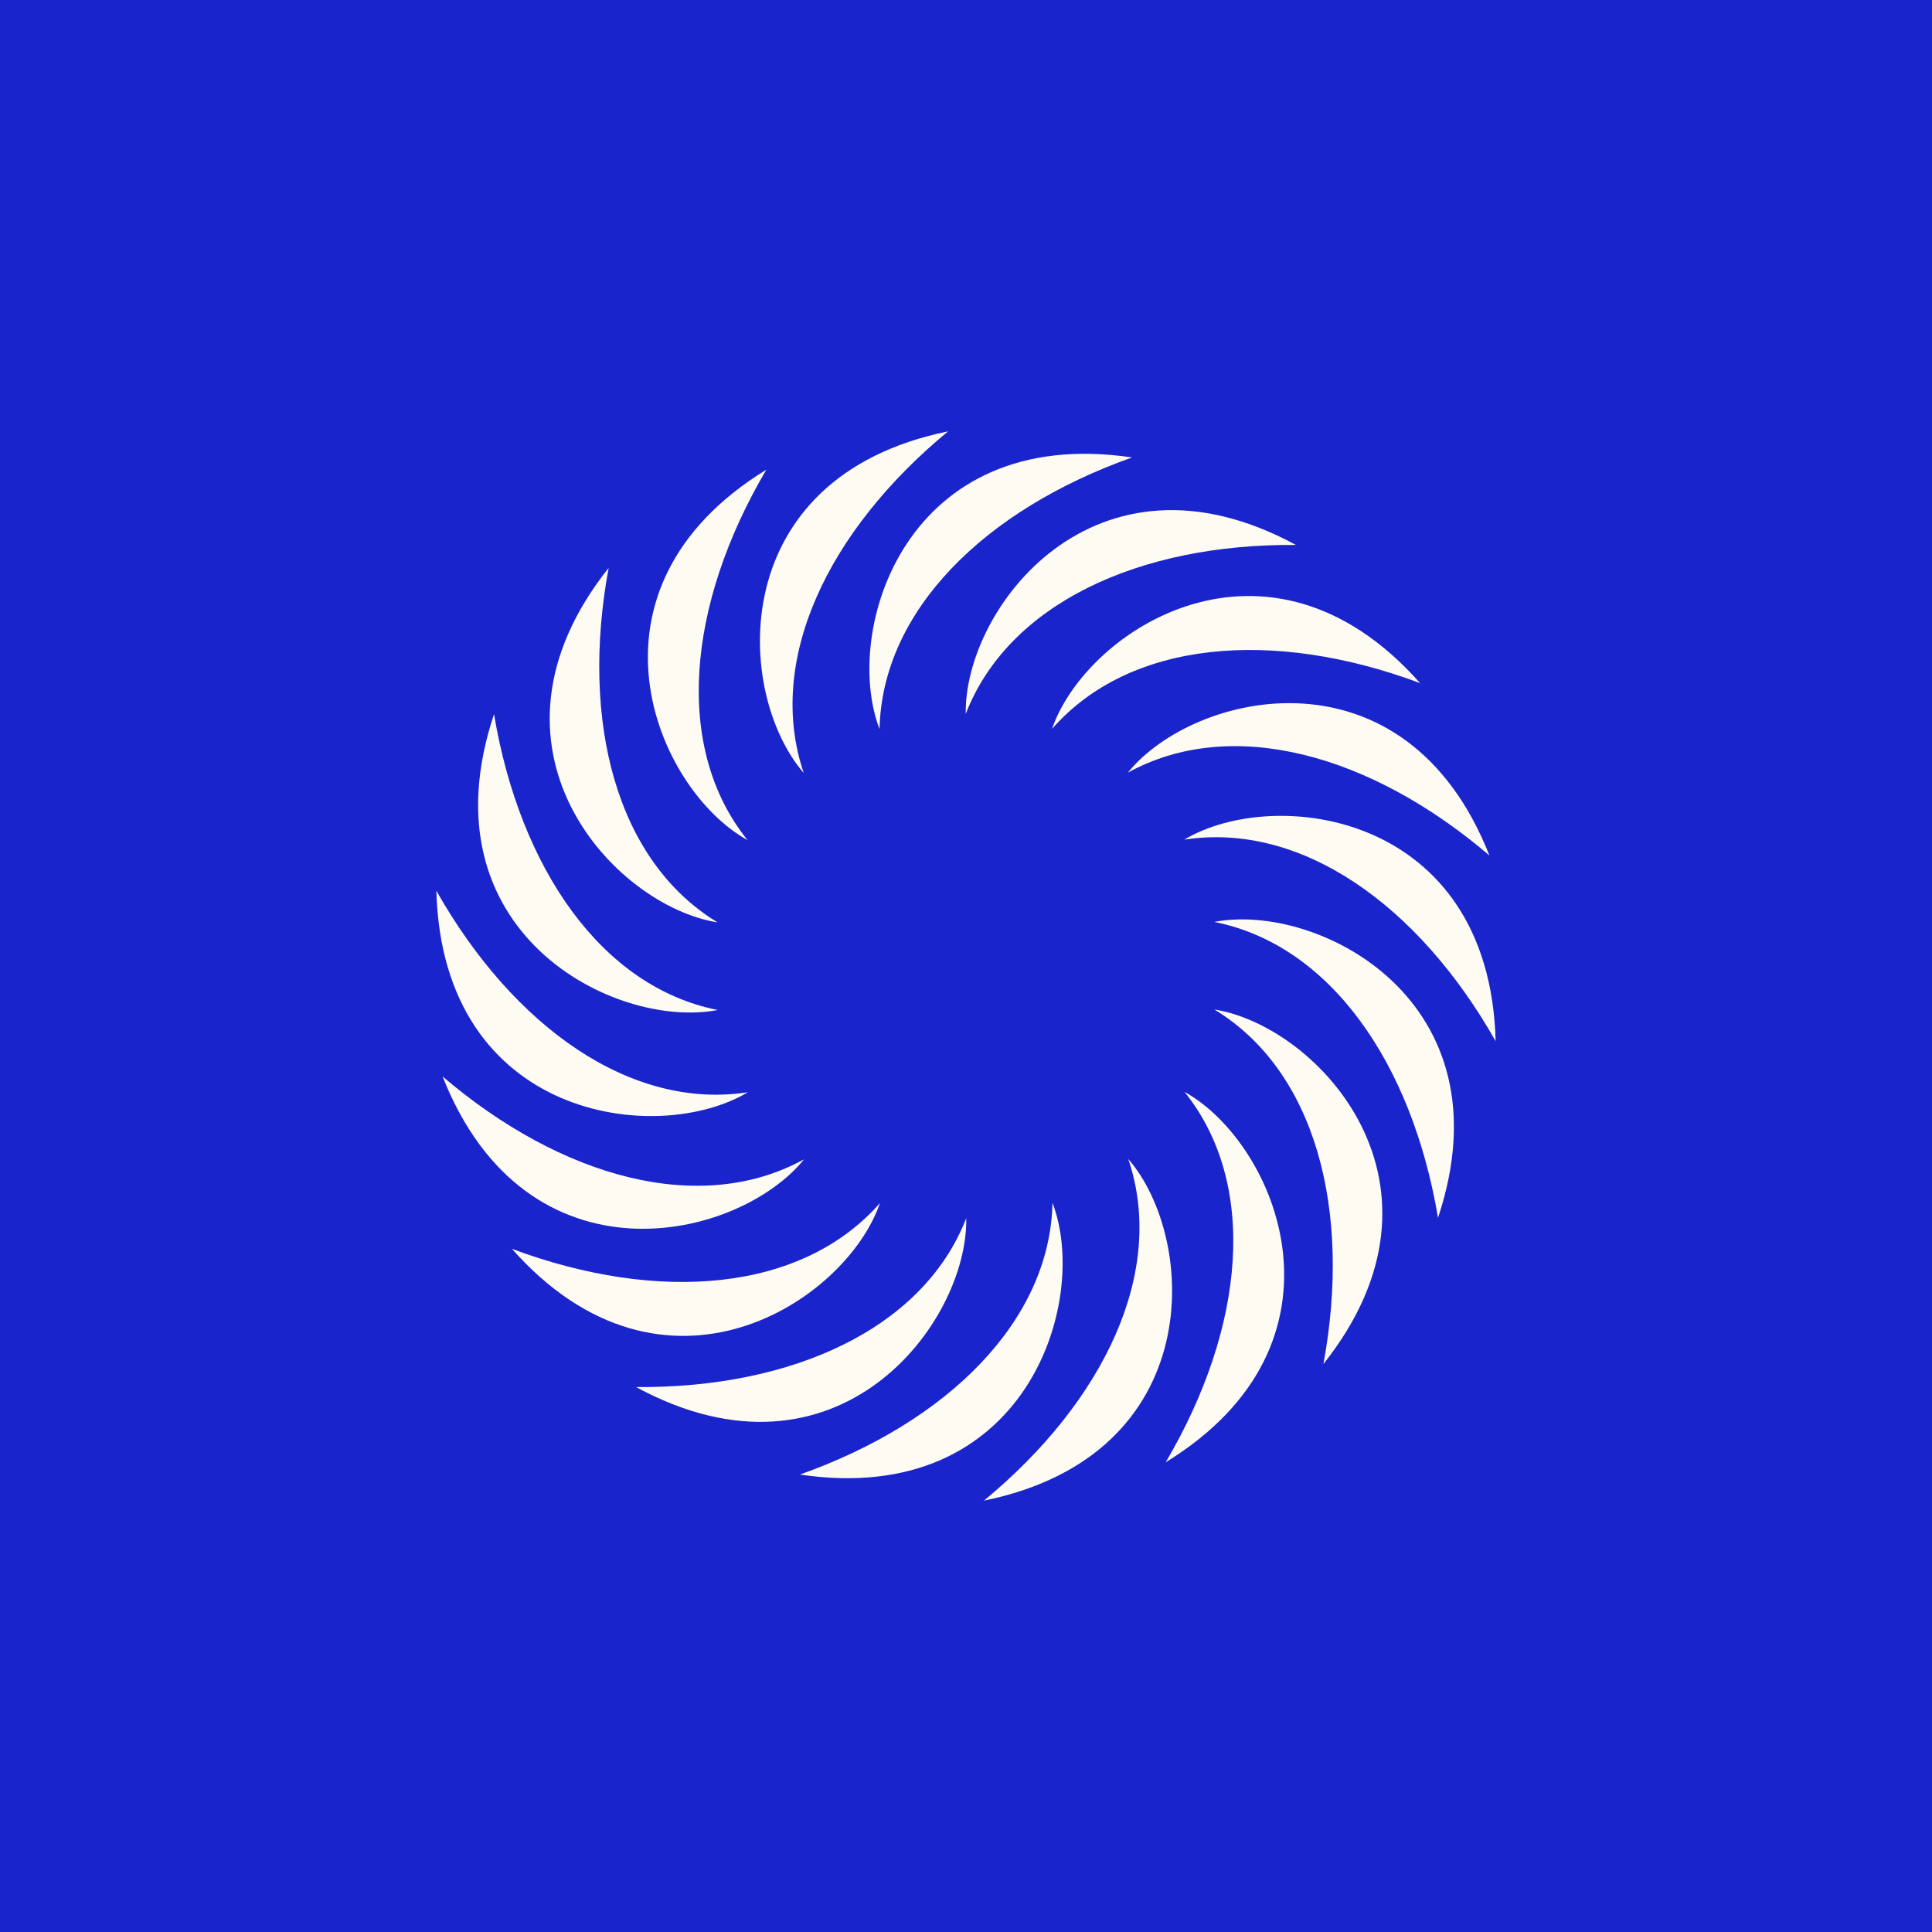
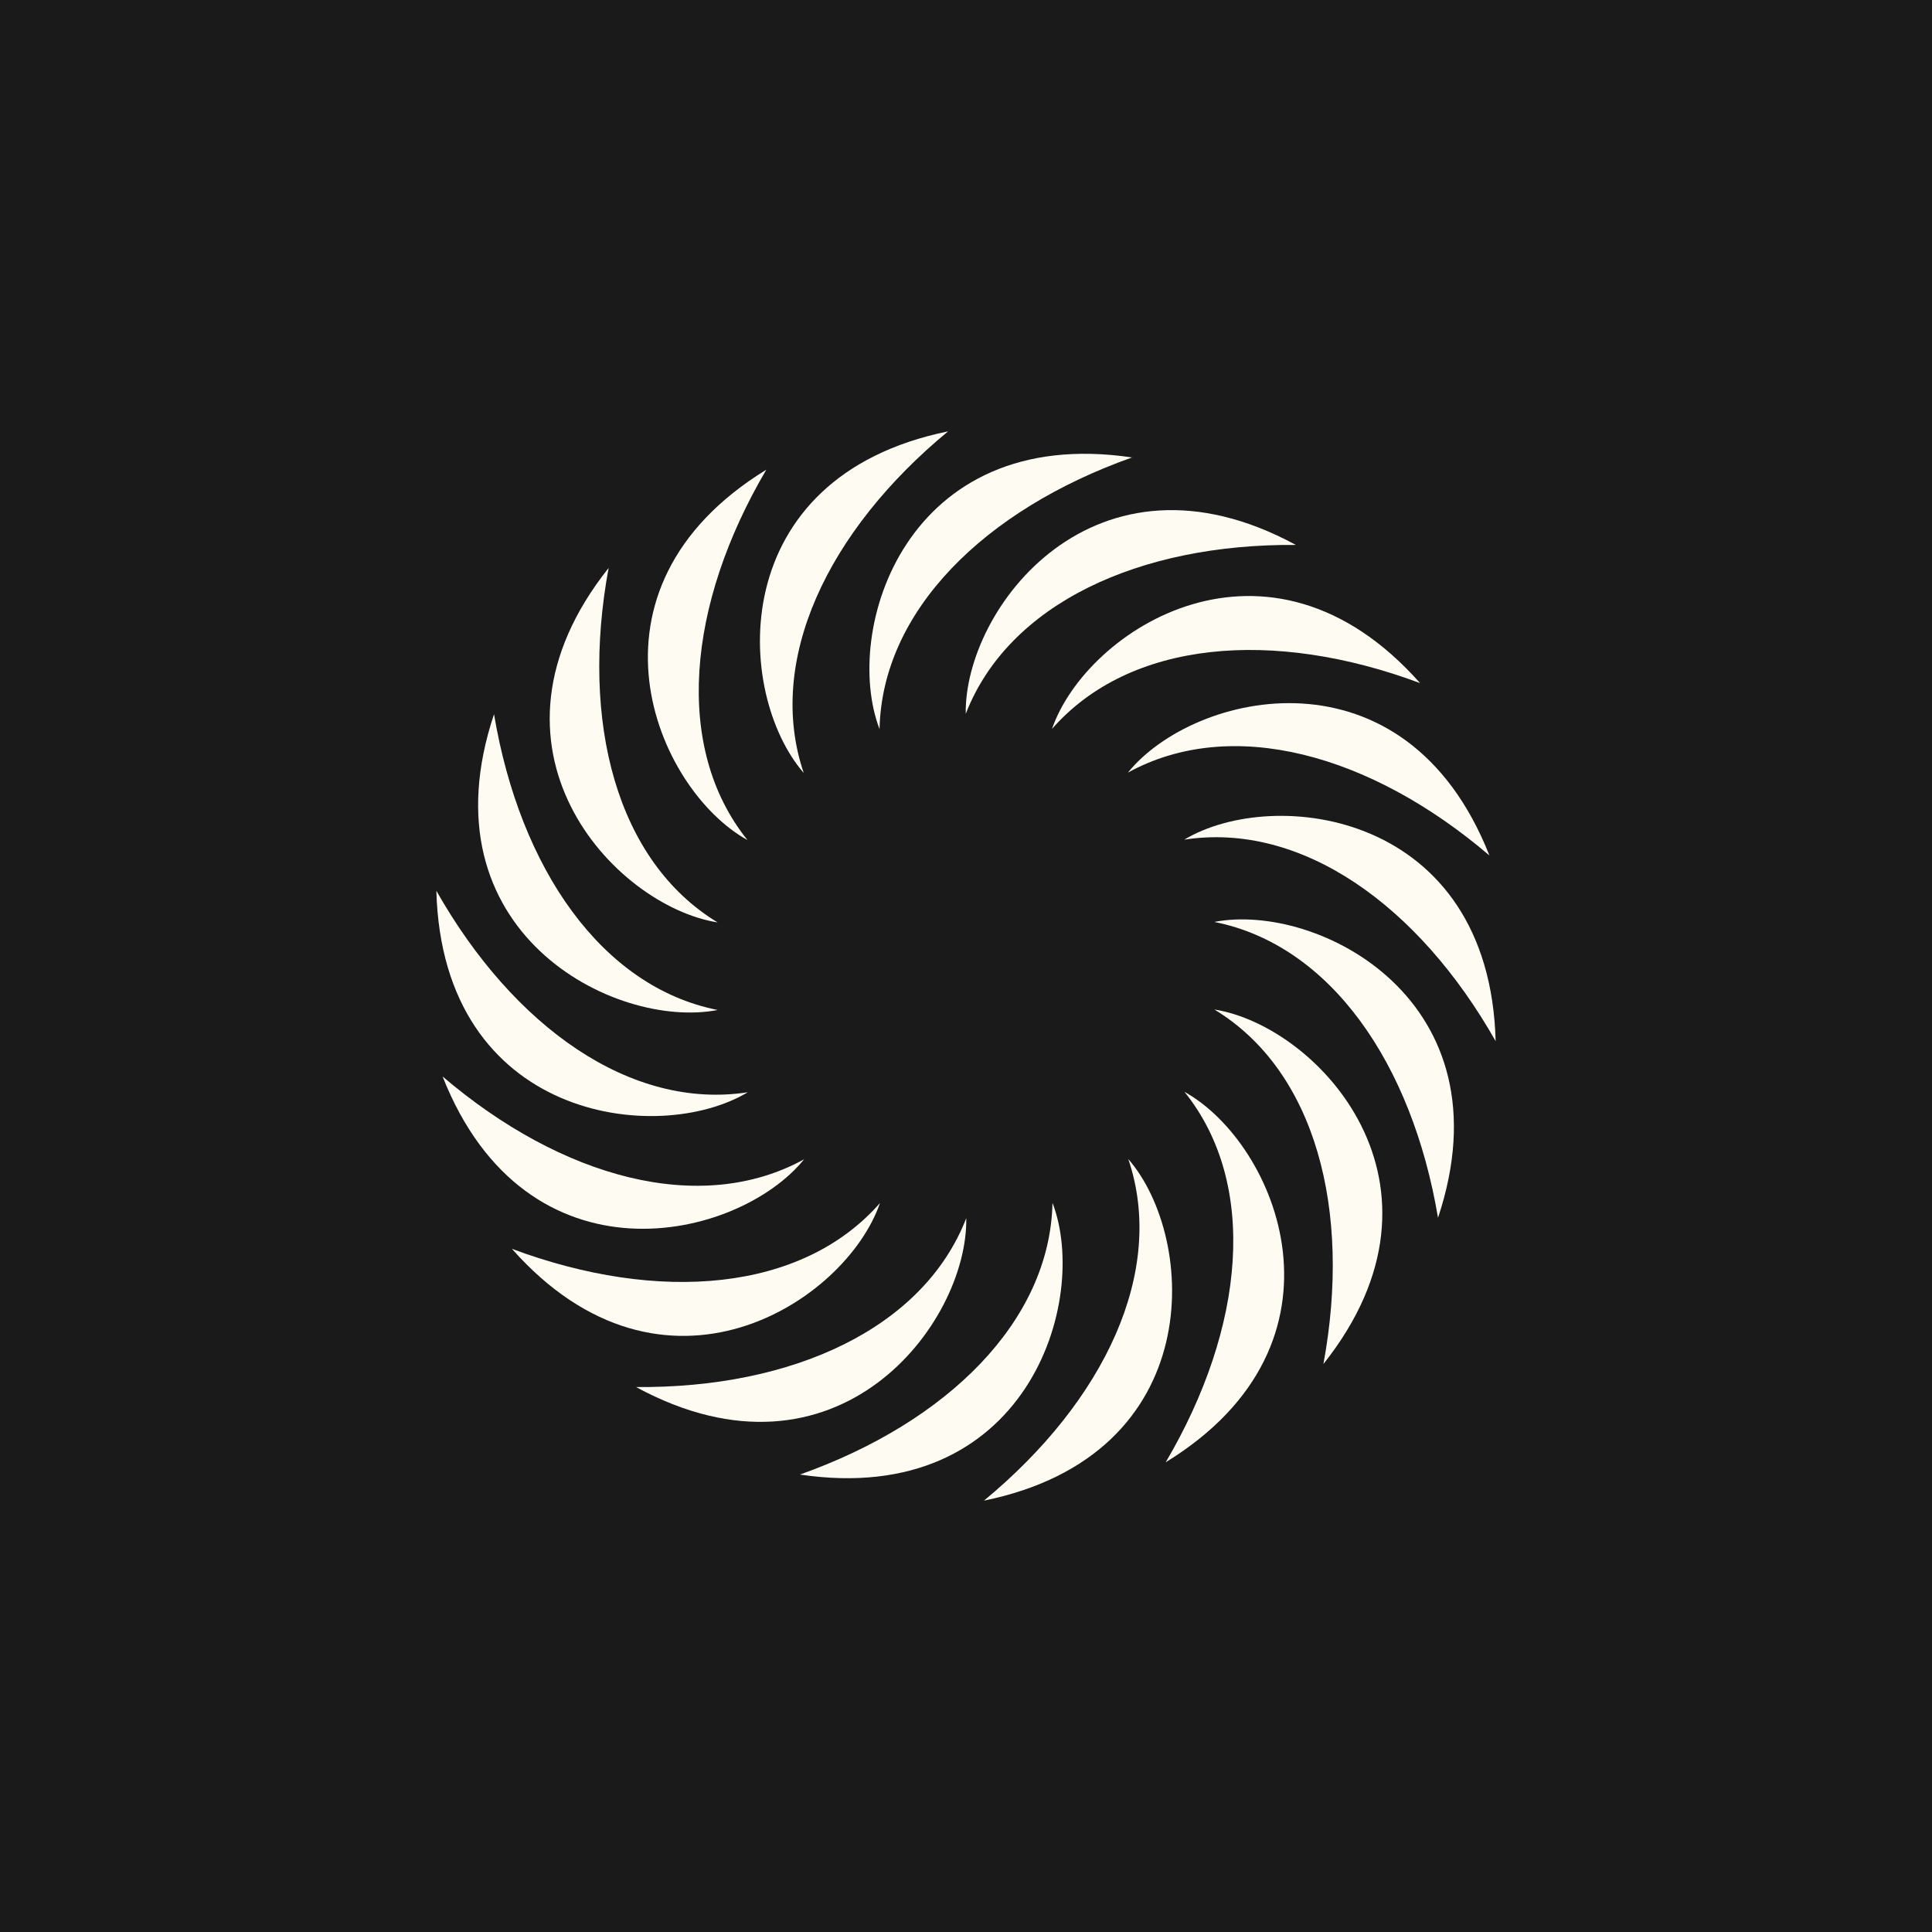
<svg xmlns="http://www.w3.org/2000/svg" viewBox="0 0 512.0 512.0" width="512.0" height="512.0" role="img">
-   <rect x="0" y="0" width="512.0" height="512.0" rx="0.00" fill="#1a24cc" />
+   <rect x="0" y="0" width="512.0" height="512.0" rx="0.00" fill="#1a1a1a" />
  <g fill="#fefcf2" fill-rule="evenodd" transform="translate(256.000,256.000) scale(2.740343)">
    <path d="M 24.021 4.207 C 34.076 5.809 48.334 21.156 34.565 38.492 C 37.315 23.602 33.799 10.137 24.021 4.207 Z" />
    <path d="M 21.131 12.172 C 30.033 17.113 38.182 36.41 19.314 47.992 C 26.994 34.941 28.291 21.082 21.131 12.172 Z" />
    <path d="M 15.693 18.664 C 22.369 26.352 23.424 47.273 1.736 51.703 C 13.412 42.062 19.373 29.488 15.693 18.664 Z" />
    <path d="M 8.365 22.906 C 12.006 32.414 5.842 52.434 -16.057 49.18 C -1.783 44.113 8.119 34.336 8.365 22.906 Z" />
    <path d="M 0.025 24.387 C 0.193 34.566 -12.443 51.27 -31.908 40.719 C -16.764 40.844 -4.115 35.043 0.025 24.387 Z" />
    <path d="M -8.318 22.922 C -11.639 32.547 -29.232 43.922 -43.912 27.352 C -29.725 32.648 -15.854 31.52 -8.318 22.922 Z" />
    <path d="M -15.658 18.695 C -22.068 26.602 -42.49 31.273 -50.619 10.684 C -39.1 20.512 -25.678 24.195 -15.658 18.695 Z" />
    <path d="M -21.107 12.211 C -29.838 17.449 -50.623 14.855 -51.221 -7.273 C -43.756 5.898 -32.404 13.953 -21.107 12.211 Z" />
    <path d="M -24.014 4.254 C -34.006 6.191 -52.654 -3.356 -45.643 -24.352 C -43.135 -9.422 -35.225 2.031 -24.014 4.254 Z" />
    <path d="M -24.021 -4.215 C -34.076 -5.812 -48.33 -21.16 -34.56 -38.496 C -37.315 -23.605 -33.795 -10.141 -24.021 -4.215 Z" />
    <path d="M -21.131 -12.176 C -30.033 -17.117 -38.178 -36.414 -19.311 -47.996 C -26.99 -34.945 -28.287 -21.086 -21.131 -12.176 Z" />
    <path d="M -15.693 -18.668 C -22.365 -26.359 -23.424 -47.277 -1.732 -51.703 C -13.412 -42.066 -19.373 -29.492 -15.693 -18.668 Z" />
    <path d="M -8.361 -22.91 C -12.006 -32.418 -5.842 -52.434 16.057 -49.18 C 1.783 -44.117 -8.119 -34.34 -8.361 -22.91 Z" />
    <path d="M -0.025 -24.387 C -0.193 -34.57 12.443 -51.27 31.904 -40.719 C 16.764 -40.848 4.115 -35.043 -0.025 -24.387 Z" />
    <path d="M 8.318 -22.93 C 11.639 -32.555 29.229 -43.93 43.912 -27.359 C 29.725 -32.652 15.854 -31.527 8.318 -22.93 Z" />
    <path d="M 15.658 -18.703 C 22.068 -26.609 42.49 -31.281 50.619 -10.688 C 39.1 -20.52 25.678 -24.203 15.658 -18.703 Z" />
    <path d="M 21.107 -12.219 C 29.842 -17.457 50.627 -14.863 51.221 7.269 C 43.756 -5.906 32.408 -13.961 21.107 -12.219 Z" />
    <path d="M 24.014 -4.262 C 34.01 -6.195 52.654 3.348 45.647 24.348 C 43.139 9.414 35.228 -2.035 24.014 -4.262 Z" />
  </g>
</svg>
